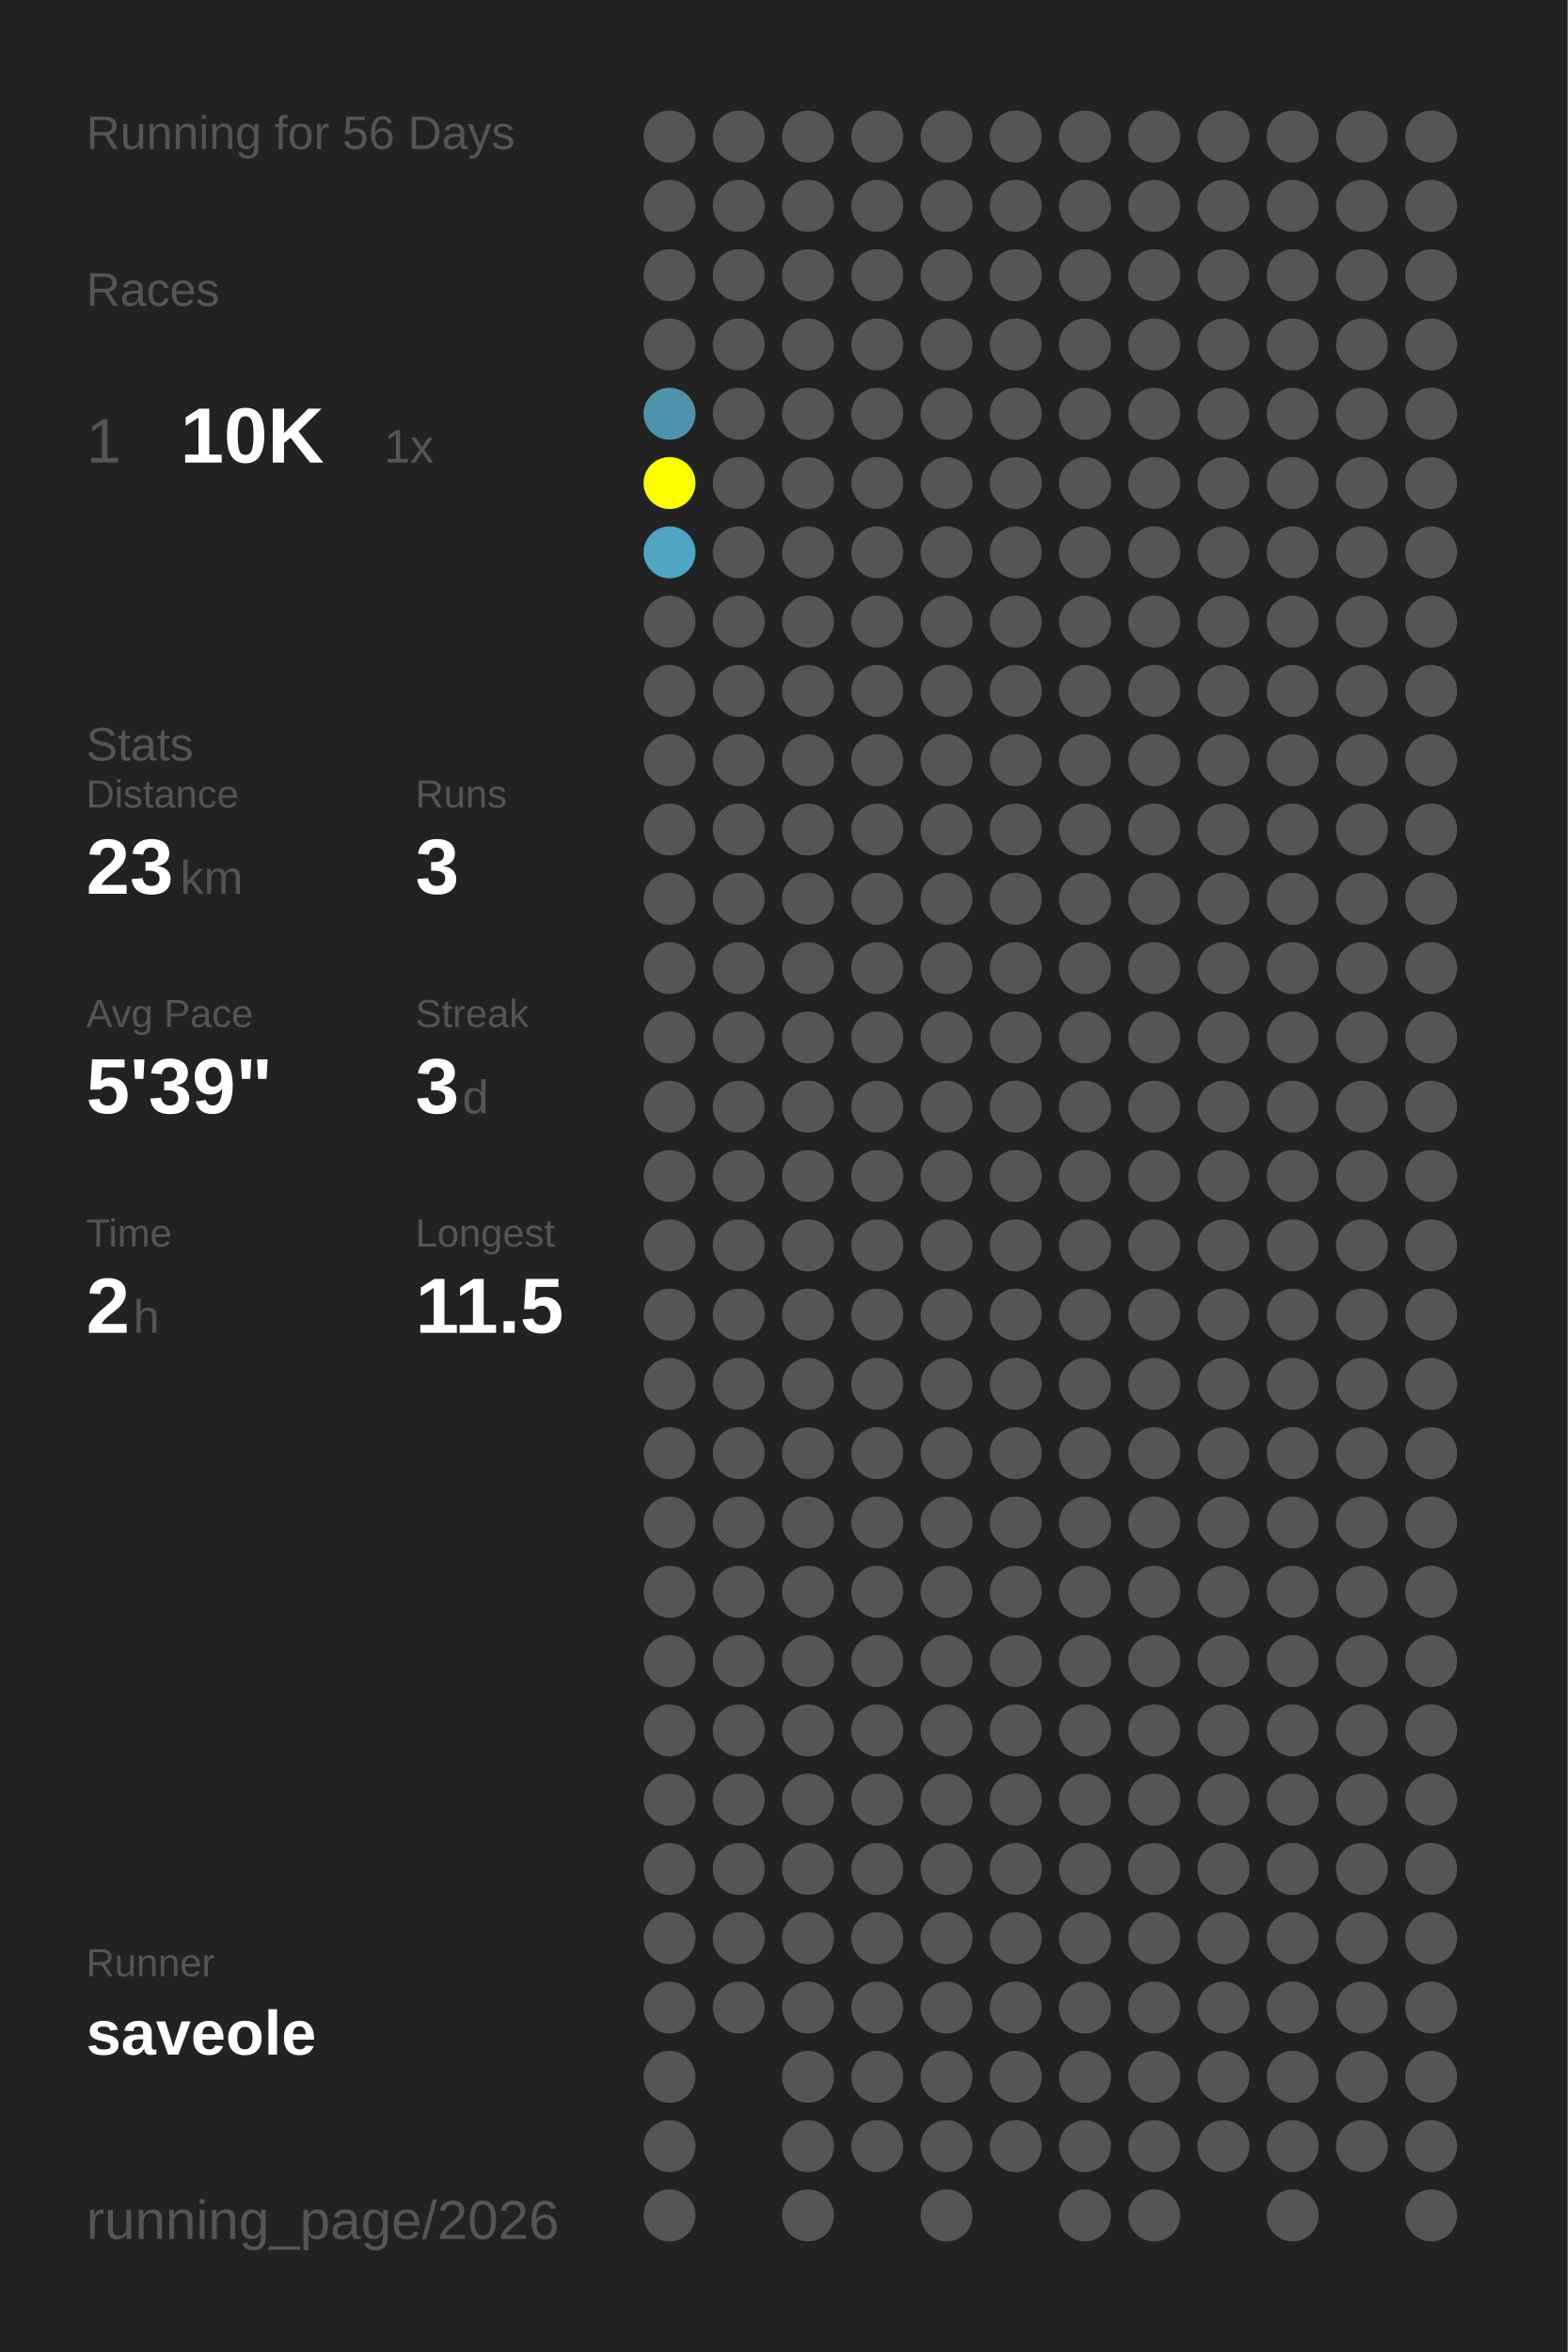
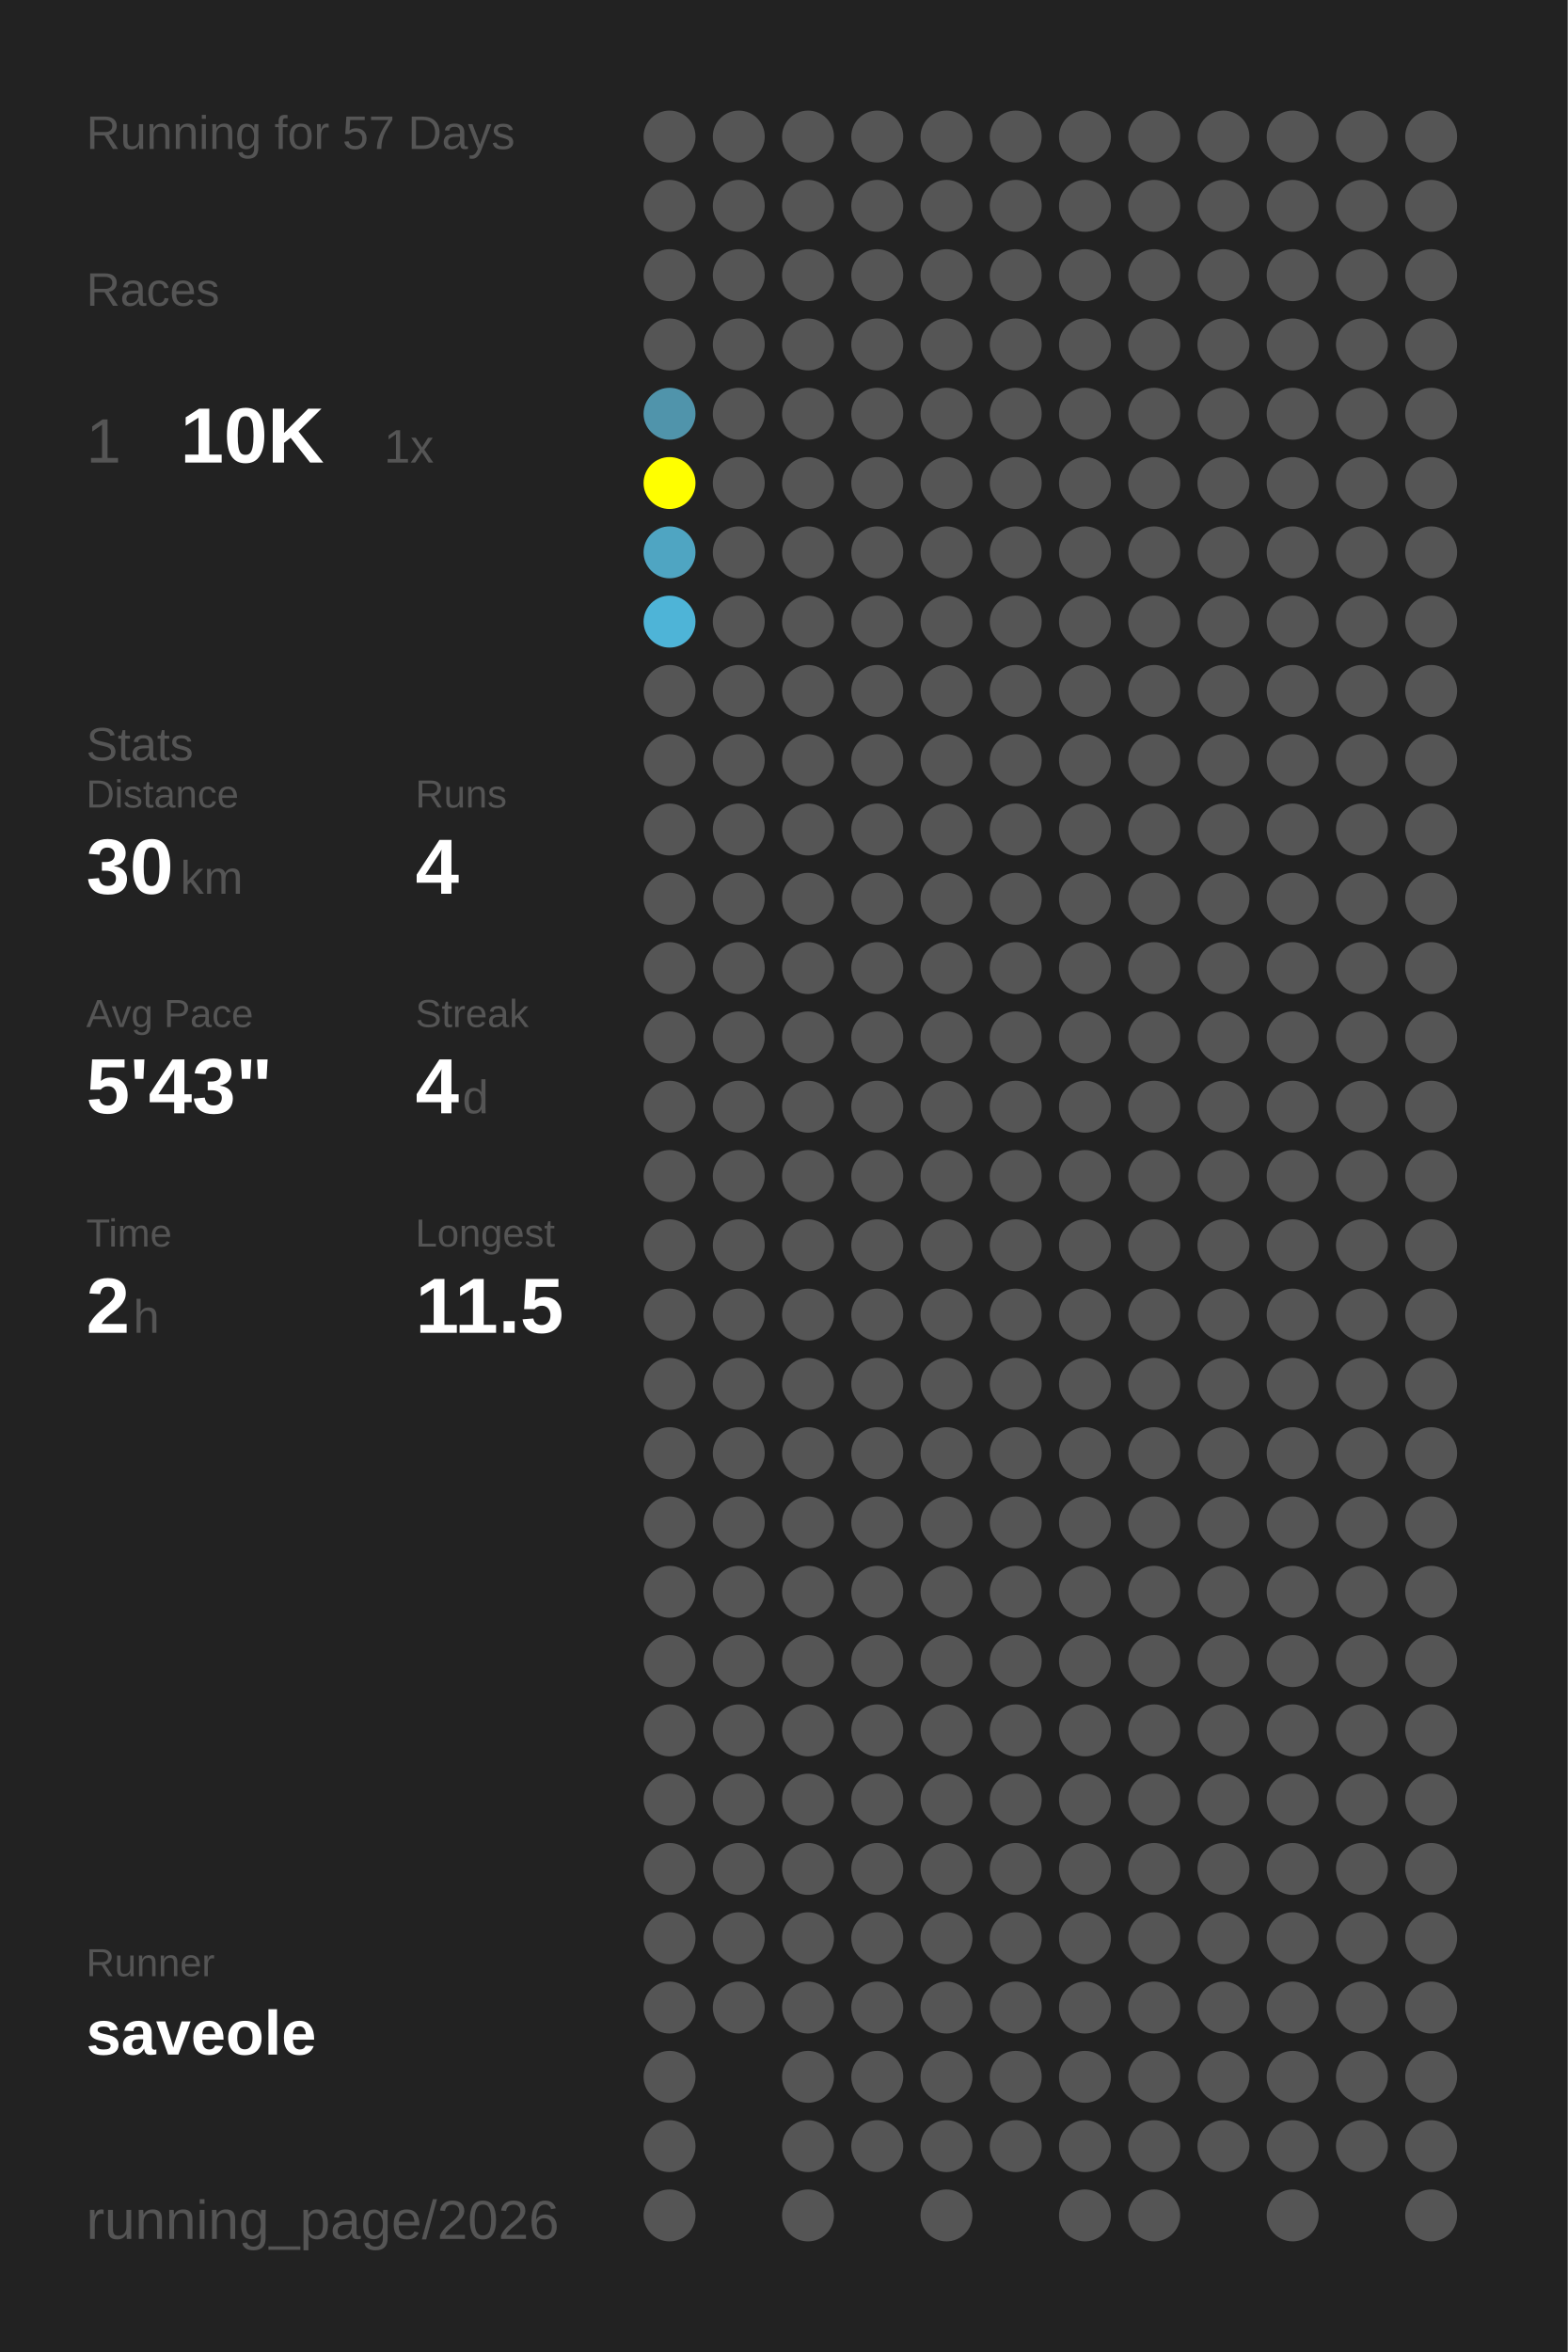
<svg xmlns="http://www.w3.org/2000/svg" baseProfile="full" height="300mm" version="1.1" viewBox="0,0,200,300" width="200mm">
  <defs />
  <rect fill="#222222" height="300" width="200" x="0" y="0" />
-   <text fill="#555555" style="font-size:6px; font-family:Arial;" x="11" y="19">Running for 56 Days</text>
+   <text fill="#555555" style="font-size:6px; font-family:Arial;" x="11" y="19">Running for 57 Days</text>
  <text fill="#555555" style="font-size:6px; font-family:Arial;" x="11" y="39">Races</text>
  <text fill="#555555" style="font-size:8px; font-family:Arial;" x="11" y="59">1</text>
  <text fill="#FFFFFF" style="font-size:10px; font-family:Arial; font-weight:bold;" x="23" y="59">10K</text>
  <text fill="#555555" style="font-size:6px; font-family:Arial;" x="49" y="59">1x</text>
  <text fill="#555555" style="font-size:6px; font-family:Arial;" x="11" y="97">Stats</text>
  <text fill="#555555" style="font-size:5px; font-family:Arial;" x="11" y="103">Distance</text>
-   <text fill="#FFFFFF" style="font-size:10px; font-family:Arial; font-weight:bold;" x="11" y="114">23</text>
+   <text fill="#FFFFFF" style="font-size:10px; font-family:Arial; font-weight:bold;" x="11" y="114">30</text>
  <text fill="#555555" style="font-size:6px; font-family:Arial;" x="23" y="114">km</text>
  <text fill="#555555" style="font-size:5px; font-family:Arial;" x="53" y="103">Runs</text>
-   <text fill="#FFFFFF" style="font-size:10px; font-family:Arial; font-weight:bold;" x="53" y="114">3</text>
+   <text fill="#FFFFFF" style="font-size:10px; font-family:Arial; font-weight:bold;" x="53" y="114">4</text>
  <text fill="#555555" style="font-size:5px; font-family:Arial;" x="11" y="131">Avg Pace</text>
-   <text fill="#FFFFFF" style="font-size:10px; font-family:Arial; font-weight:bold;" x="11" y="142">5'39"</text>
+   <text fill="#FFFFFF" style="font-size:10px; font-family:Arial; font-weight:bold;" x="11" y="142">5'43"</text>
  <text fill="#555555" style="font-size:5px; font-family:Arial;" x="53" y="131">Streak</text>
-   <text fill="#FFFFFF" style="font-size:10px; font-family:Arial; font-weight:bold;" x="53" y="142">3</text>
+   <text fill="#FFFFFF" style="font-size:10px; font-family:Arial; font-weight:bold;" x="53" y="142">4</text>
  <text fill="#555555" style="font-size:6px; font-family:Arial;" x="59" y="142">d</text>
  <text fill="#555555" style="font-size:5px; font-family:Arial;" x="11" y="159">Time</text>
  <text fill="#FFFFFF" style="font-size:10px; font-family:Arial; font-weight:bold;" x="11" y="170">2</text>
  <text fill="#555555" style="font-size:6px; font-family:Arial;" x="17" y="170">h</text>
  <text fill="#555555" style="font-size:5px; font-family:Arial;" x="53" y="159">Longest</text>
  <text fill="#FFFFFF" style="font-size:10px; font-family:Arial; font-weight:bold;" x="53" y="170">11.5</text>
  <text fill="#555555" style="font-size:5px; font-family:Arial;" x="11" y="252.065">Runner</text>
  <text fill="#FFFFFF" style="font-size:8px; font-family:Arial; font-weight:bold;" x="11" y="262.065">saveole</text>
  <text fill="#555555" style="font-size:7px; font-family:Arial;" x="11" y="285.581">running_page/2026</text>
  <circle cx="85.417" cy="17.419" fill="#555555" r="3.312" />
  <circle cx="85.417" cy="26.258" fill="#555555" r="3.312" />
  <circle cx="85.417" cy="35.097" fill="#555555" r="3.312" />
  <circle cx="85.417" cy="43.935" fill="#555555" r="3.312" />
  <circle cx="85.417" cy="52.774" fill="#5094ab" r="3.312" />
  <circle cx="85.417" cy="61.613" fill="#FFFF00" r="3.312" />
  <circle cx="85.417" cy="70.452" fill="#4fa5c2" r="3.312" />
-   <circle cx="85.417" cy="79.29" fill="#555555" r="3.312" />
+   <circle cx="85.417" cy="79.29" fill="#4eb4d7" r="3.312" />
  <circle cx="85.417" cy="88.129" fill="#555555" r="3.312" />
  <circle cx="85.417" cy="96.968" fill="#555555" r="3.312" />
  <circle cx="85.417" cy="105.806" fill="#555555" r="3.312" />
  <circle cx="85.417" cy="114.645" fill="#555555" r="3.312" />
  <circle cx="85.417" cy="123.484" fill="#555555" r="3.312" />
  <circle cx="85.417" cy="132.323" fill="#555555" r="3.312" />
  <circle cx="85.417" cy="141.161" fill="#555555" r="3.312" />
  <circle cx="85.417" cy="150" fill="#555555" r="3.312" />
  <circle cx="85.417" cy="158.839" fill="#555555" r="3.312" />
  <circle cx="85.417" cy="167.677" fill="#555555" r="3.312" />
  <circle cx="85.417" cy="176.516" fill="#555555" r="3.312" />
  <circle cx="85.417" cy="185.355" fill="#555555" r="3.312" />
  <circle cx="85.417" cy="194.194" fill="#555555" r="3.312" />
  <circle cx="85.417" cy="203.032" fill="#555555" r="3.312" />
  <circle cx="85.417" cy="211.871" fill="#555555" r="3.312" />
  <circle cx="85.417" cy="220.71" fill="#555555" r="3.312" />
  <circle cx="85.417" cy="229.548" fill="#555555" r="3.312" />
  <circle cx="85.417" cy="238.387" fill="#555555" r="3.312" />
  <circle cx="85.417" cy="247.226" fill="#555555" r="3.312" />
  <circle cx="85.417" cy="256.065" fill="#555555" r="3.312" />
  <circle cx="85.417" cy="264.903" fill="#555555" r="3.312" />
  <circle cx="85.417" cy="273.742" fill="#555555" r="3.312" />
  <circle cx="85.417" cy="282.581" fill="#555555" r="3.312" />
  <circle cx="94.25" cy="17.419" fill="#555555" r="3.312" />
  <circle cx="94.25" cy="26.258" fill="#555555" r="3.312" />
  <circle cx="94.25" cy="35.097" fill="#555555" r="3.312" />
  <circle cx="94.25" cy="43.935" fill="#555555" r="3.312" />
  <circle cx="94.25" cy="52.774" fill="#555555" r="3.312" />
  <circle cx="94.25" cy="61.613" fill="#555555" r="3.312" />
  <circle cx="94.25" cy="70.452" fill="#555555" r="3.312" />
  <circle cx="94.25" cy="79.29" fill="#555555" r="3.312" />
  <circle cx="94.25" cy="88.129" fill="#555555" r="3.312" />
  <circle cx="94.25" cy="96.968" fill="#555555" r="3.312" />
  <circle cx="94.25" cy="105.806" fill="#555555" r="3.312" />
  <circle cx="94.25" cy="114.645" fill="#555555" r="3.312" />
  <circle cx="94.25" cy="123.484" fill="#555555" r="3.312" />
  <circle cx="94.25" cy="132.323" fill="#555555" r="3.312" />
  <circle cx="94.25" cy="141.161" fill="#555555" r="3.312" />
  <circle cx="94.25" cy="150" fill="#555555" r="3.312" />
  <circle cx="94.25" cy="158.839" fill="#555555" r="3.312" />
  <circle cx="94.25" cy="167.677" fill="#555555" r="3.312" />
  <circle cx="94.25" cy="176.516" fill="#555555" r="3.312" />
  <circle cx="94.25" cy="185.355" fill="#555555" r="3.312" />
  <circle cx="94.25" cy="194.194" fill="#555555" r="3.312" />
  <circle cx="94.25" cy="203.032" fill="#555555" r="3.312" />
  <circle cx="94.25" cy="211.871" fill="#555555" r="3.312" />
  <circle cx="94.25" cy="220.71" fill="#555555" r="3.312" />
  <circle cx="94.25" cy="229.548" fill="#555555" r="3.312" />
  <circle cx="94.25" cy="238.387" fill="#555555" r="3.312" />
  <circle cx="94.25" cy="247.226" fill="#555555" r="3.312" />
  <circle cx="94.25" cy="256.065" fill="#555555" r="3.312" />
  <circle cx="103.083" cy="17.419" fill="#555555" r="3.312" />
  <circle cx="103.083" cy="26.258" fill="#555555" r="3.312" />
  <circle cx="103.083" cy="35.097" fill="#555555" r="3.312" />
  <circle cx="103.083" cy="43.935" fill="#555555" r="3.312" />
  <circle cx="103.083" cy="52.774" fill="#555555" r="3.312" />
  <circle cx="103.083" cy="61.613" fill="#555555" r="3.312" />
  <circle cx="103.083" cy="70.452" fill="#555555" r="3.312" />
  <circle cx="103.083" cy="79.29" fill="#555555" r="3.312" />
  <circle cx="103.083" cy="88.129" fill="#555555" r="3.312" />
  <circle cx="103.083" cy="96.968" fill="#555555" r="3.312" />
  <circle cx="103.083" cy="105.806" fill="#555555" r="3.312" />
  <circle cx="103.083" cy="114.645" fill="#555555" r="3.312" />
  <circle cx="103.083" cy="123.484" fill="#555555" r="3.312" />
  <circle cx="103.083" cy="132.323" fill="#555555" r="3.312" />
  <circle cx="103.083" cy="141.161" fill="#555555" r="3.312" />
  <circle cx="103.083" cy="150" fill="#555555" r="3.312" />
  <circle cx="103.083" cy="158.839" fill="#555555" r="3.312" />
  <circle cx="103.083" cy="167.677" fill="#555555" r="3.312" />
  <circle cx="103.083" cy="176.516" fill="#555555" r="3.312" />
  <circle cx="103.083" cy="185.355" fill="#555555" r="3.312" />
  <circle cx="103.083" cy="194.194" fill="#555555" r="3.312" />
  <circle cx="103.083" cy="203.032" fill="#555555" r="3.312" />
  <circle cx="103.083" cy="211.871" fill="#555555" r="3.312" />
  <circle cx="103.083" cy="220.71" fill="#555555" r="3.312" />
  <circle cx="103.083" cy="229.548" fill="#555555" r="3.312" />
  <circle cx="103.083" cy="238.387" fill="#555555" r="3.312" />
  <circle cx="103.083" cy="247.226" fill="#555555" r="3.312" />
  <circle cx="103.083" cy="256.065" fill="#555555" r="3.312" />
  <circle cx="103.083" cy="264.903" fill="#555555" r="3.312" />
  <circle cx="103.083" cy="273.742" fill="#555555" r="3.312" />
  <circle cx="103.083" cy="282.581" fill="#555555" r="3.312" />
  <circle cx="111.917" cy="17.419" fill="#555555" r="3.312" />
  <circle cx="111.917" cy="26.258" fill="#555555" r="3.312" />
  <circle cx="111.917" cy="35.097" fill="#555555" r="3.312" />
  <circle cx="111.917" cy="43.935" fill="#555555" r="3.312" />
  <circle cx="111.917" cy="52.774" fill="#555555" r="3.312" />
  <circle cx="111.917" cy="61.613" fill="#555555" r="3.312" />
  <circle cx="111.917" cy="70.452" fill="#555555" r="3.312" />
  <circle cx="111.917" cy="79.29" fill="#555555" r="3.312" />
  <circle cx="111.917" cy="88.129" fill="#555555" r="3.312" />
  <circle cx="111.917" cy="96.968" fill="#555555" r="3.312" />
  <circle cx="111.917" cy="105.806" fill="#555555" r="3.312" />
  <circle cx="111.917" cy="114.645" fill="#555555" r="3.312" />
  <circle cx="111.917" cy="123.484" fill="#555555" r="3.312" />
  <circle cx="111.917" cy="132.323" fill="#555555" r="3.312" />
  <circle cx="111.917" cy="141.161" fill="#555555" r="3.312" />
  <circle cx="111.917" cy="150" fill="#555555" r="3.312" />
  <circle cx="111.917" cy="158.839" fill="#555555" r="3.312" />
  <circle cx="111.917" cy="167.677" fill="#555555" r="3.312" />
  <circle cx="111.917" cy="176.516" fill="#555555" r="3.312" />
  <circle cx="111.917" cy="185.355" fill="#555555" r="3.312" />
  <circle cx="111.917" cy="194.194" fill="#555555" r="3.312" />
  <circle cx="111.917" cy="203.032" fill="#555555" r="3.312" />
  <circle cx="111.917" cy="211.871" fill="#555555" r="3.312" />
  <circle cx="111.917" cy="220.71" fill="#555555" r="3.312" />
  <circle cx="111.917" cy="229.548" fill="#555555" r="3.312" />
  <circle cx="111.917" cy="238.387" fill="#555555" r="3.312" />
  <circle cx="111.917" cy="247.226" fill="#555555" r="3.312" />
  <circle cx="111.917" cy="256.065" fill="#555555" r="3.312" />
  <circle cx="111.917" cy="264.903" fill="#555555" r="3.312" />
  <circle cx="111.917" cy="273.742" fill="#555555" r="3.312" />
  <circle cx="120.75" cy="17.419" fill="#555555" r="3.312" />
  <circle cx="120.75" cy="26.258" fill="#555555" r="3.312" />
  <circle cx="120.75" cy="35.097" fill="#555555" r="3.312" />
  <circle cx="120.75" cy="43.935" fill="#555555" r="3.312" />
  <circle cx="120.75" cy="52.774" fill="#555555" r="3.312" />
  <circle cx="120.75" cy="61.613" fill="#555555" r="3.312" />
  <circle cx="120.75" cy="70.452" fill="#555555" r="3.312" />
  <circle cx="120.75" cy="79.29" fill="#555555" r="3.312" />
  <circle cx="120.75" cy="88.129" fill="#555555" r="3.312" />
  <circle cx="120.75" cy="96.968" fill="#555555" r="3.312" />
  <circle cx="120.75" cy="105.806" fill="#555555" r="3.312" />
  <circle cx="120.75" cy="114.645" fill="#555555" r="3.312" />
  <circle cx="120.75" cy="123.484" fill="#555555" r="3.312" />
  <circle cx="120.75" cy="132.323" fill="#555555" r="3.312" />
  <circle cx="120.75" cy="141.161" fill="#555555" r="3.312" />
  <circle cx="120.75" cy="150" fill="#555555" r="3.312" />
  <circle cx="120.75" cy="158.839" fill="#555555" r="3.312" />
  <circle cx="120.75" cy="167.677" fill="#555555" r="3.312" />
  <circle cx="120.75" cy="176.516" fill="#555555" r="3.312" />
  <circle cx="120.75" cy="185.355" fill="#555555" r="3.312" />
  <circle cx="120.75" cy="194.194" fill="#555555" r="3.312" />
  <circle cx="120.75" cy="203.032" fill="#555555" r="3.312" />
  <circle cx="120.75" cy="211.871" fill="#555555" r="3.312" />
  <circle cx="120.75" cy="220.71" fill="#555555" r="3.312" />
  <circle cx="120.75" cy="229.548" fill="#555555" r="3.312" />
  <circle cx="120.75" cy="238.387" fill="#555555" r="3.312" />
  <circle cx="120.75" cy="247.226" fill="#555555" r="3.312" />
  <circle cx="120.75" cy="256.065" fill="#555555" r="3.312" />
  <circle cx="120.75" cy="264.903" fill="#555555" r="3.312" />
  <circle cx="120.75" cy="273.742" fill="#555555" r="3.312" />
  <circle cx="120.75" cy="282.581" fill="#555555" r="3.312" />
  <circle cx="129.583" cy="17.419" fill="#555555" r="3.312" />
  <circle cx="129.583" cy="26.258" fill="#555555" r="3.312" />
  <circle cx="129.583" cy="35.097" fill="#555555" r="3.312" />
  <circle cx="129.583" cy="43.935" fill="#555555" r="3.312" />
  <circle cx="129.583" cy="52.774" fill="#555555" r="3.312" />
  <circle cx="129.583" cy="61.613" fill="#555555" r="3.312" />
  <circle cx="129.583" cy="70.452" fill="#555555" r="3.312" />
  <circle cx="129.583" cy="79.29" fill="#555555" r="3.312" />
  <circle cx="129.583" cy="88.129" fill="#555555" r="3.312" />
  <circle cx="129.583" cy="96.968" fill="#555555" r="3.312" />
  <circle cx="129.583" cy="105.806" fill="#555555" r="3.312" />
  <circle cx="129.583" cy="114.645" fill="#555555" r="3.312" />
  <circle cx="129.583" cy="123.484" fill="#555555" r="3.312" />
  <circle cx="129.583" cy="132.323" fill="#555555" r="3.312" />
  <circle cx="129.583" cy="141.161" fill="#555555" r="3.312" />
  <circle cx="129.583" cy="150" fill="#555555" r="3.312" />
  <circle cx="129.583" cy="158.839" fill="#555555" r="3.312" />
  <circle cx="129.583" cy="167.677" fill="#555555" r="3.312" />
  <circle cx="129.583" cy="176.516" fill="#555555" r="3.312" />
  <circle cx="129.583" cy="185.355" fill="#555555" r="3.312" />
  <circle cx="129.583" cy="194.194" fill="#555555" r="3.312" />
  <circle cx="129.583" cy="203.032" fill="#555555" r="3.312" />
  <circle cx="129.583" cy="211.871" fill="#555555" r="3.312" />
  <circle cx="129.583" cy="220.71" fill="#555555" r="3.312" />
  <circle cx="129.583" cy="229.548" fill="#555555" r="3.312" />
  <circle cx="129.583" cy="238.387" fill="#555555" r="3.312" />
  <circle cx="129.583" cy="247.226" fill="#555555" r="3.312" />
  <circle cx="129.583" cy="256.065" fill="#555555" r="3.312" />
  <circle cx="129.583" cy="264.903" fill="#555555" r="3.312" />
  <circle cx="129.583" cy="273.742" fill="#555555" r="3.312" />
  <circle cx="138.417" cy="17.419" fill="#555555" r="3.312" />
  <circle cx="138.417" cy="26.258" fill="#555555" r="3.312" />
  <circle cx="138.417" cy="35.097" fill="#555555" r="3.312" />
  <circle cx="138.417" cy="43.935" fill="#555555" r="3.312" />
  <circle cx="138.417" cy="52.774" fill="#555555" r="3.312" />
  <circle cx="138.417" cy="61.613" fill="#555555" r="3.312" />
  <circle cx="138.417" cy="70.452" fill="#555555" r="3.312" />
  <circle cx="138.417" cy="79.29" fill="#555555" r="3.312" />
  <circle cx="138.417" cy="88.129" fill="#555555" r="3.312" />
  <circle cx="138.417" cy="96.968" fill="#555555" r="3.312" />
  <circle cx="138.417" cy="105.806" fill="#555555" r="3.312" />
  <circle cx="138.417" cy="114.645" fill="#555555" r="3.312" />
  <circle cx="138.417" cy="123.484" fill="#555555" r="3.312" />
  <circle cx="138.417" cy="132.323" fill="#555555" r="3.312" />
  <circle cx="138.417" cy="141.161" fill="#555555" r="3.312" />
  <circle cx="138.417" cy="150" fill="#555555" r="3.312" />
  <circle cx="138.417" cy="158.839" fill="#555555" r="3.312" />
  <circle cx="138.417" cy="167.677" fill="#555555" r="3.312" />
  <circle cx="138.417" cy="176.516" fill="#555555" r="3.312" />
  <circle cx="138.417" cy="185.355" fill="#555555" r="3.312" />
  <circle cx="138.417" cy="194.194" fill="#555555" r="3.312" />
  <circle cx="138.417" cy="203.032" fill="#555555" r="3.312" />
  <circle cx="138.417" cy="211.871" fill="#555555" r="3.312" />
  <circle cx="138.417" cy="220.71" fill="#555555" r="3.312" />
  <circle cx="138.417" cy="229.548" fill="#555555" r="3.312" />
  <circle cx="138.417" cy="238.387" fill="#555555" r="3.312" />
  <circle cx="138.417" cy="247.226" fill="#555555" r="3.312" />
  <circle cx="138.417" cy="256.065" fill="#555555" r="3.312" />
  <circle cx="138.417" cy="264.903" fill="#555555" r="3.312" />
  <circle cx="138.417" cy="273.742" fill="#555555" r="3.312" />
  <circle cx="138.417" cy="282.581" fill="#555555" r="3.312" />
  <circle cx="147.25" cy="17.419" fill="#555555" r="3.312" />
  <circle cx="147.25" cy="26.258" fill="#555555" r="3.312" />
  <circle cx="147.25" cy="35.097" fill="#555555" r="3.312" />
  <circle cx="147.25" cy="43.935" fill="#555555" r="3.312" />
  <circle cx="147.25" cy="52.774" fill="#555555" r="3.312" />
  <circle cx="147.25" cy="61.613" fill="#555555" r="3.312" />
  <circle cx="147.25" cy="70.452" fill="#555555" r="3.312" />
  <circle cx="147.25" cy="79.29" fill="#555555" r="3.312" />
  <circle cx="147.25" cy="88.129" fill="#555555" r="3.312" />
  <circle cx="147.25" cy="96.968" fill="#555555" r="3.312" />
  <circle cx="147.25" cy="105.806" fill="#555555" r="3.312" />
  <circle cx="147.25" cy="114.645" fill="#555555" r="3.312" />
  <circle cx="147.25" cy="123.484" fill="#555555" r="3.312" />
  <circle cx="147.25" cy="132.323" fill="#555555" r="3.312" />
  <circle cx="147.25" cy="141.161" fill="#555555" r="3.312" />
  <circle cx="147.25" cy="150" fill="#555555" r="3.312" />
  <circle cx="147.25" cy="158.839" fill="#555555" r="3.312" />
  <circle cx="147.25" cy="167.677" fill="#555555" r="3.312" />
  <circle cx="147.25" cy="176.516" fill="#555555" r="3.312" />
  <circle cx="147.25" cy="185.355" fill="#555555" r="3.312" />
  <circle cx="147.25" cy="194.194" fill="#555555" r="3.312" />
  <circle cx="147.25" cy="203.032" fill="#555555" r="3.312" />
  <circle cx="147.25" cy="211.871" fill="#555555" r="3.312" />
  <circle cx="147.25" cy="220.71" fill="#555555" r="3.312" />
  <circle cx="147.25" cy="229.548" fill="#555555" r="3.312" />
  <circle cx="147.25" cy="238.387" fill="#555555" r="3.312" />
  <circle cx="147.25" cy="247.226" fill="#555555" r="3.312" />
  <circle cx="147.25" cy="256.065" fill="#555555" r="3.312" />
  <circle cx="147.25" cy="264.903" fill="#555555" r="3.312" />
  <circle cx="147.25" cy="273.742" fill="#555555" r="3.312" />
  <circle cx="147.25" cy="282.581" fill="#555555" r="3.312" />
  <circle cx="156.083" cy="17.419" fill="#555555" r="3.312" />
  <circle cx="156.083" cy="26.258" fill="#555555" r="3.312" />
  <circle cx="156.083" cy="35.097" fill="#555555" r="3.312" />
  <circle cx="156.083" cy="43.935" fill="#555555" r="3.312" />
  <circle cx="156.083" cy="52.774" fill="#555555" r="3.312" />
  <circle cx="156.083" cy="61.613" fill="#555555" r="3.312" />
  <circle cx="156.083" cy="70.452" fill="#555555" r="3.312" />
  <circle cx="156.083" cy="79.29" fill="#555555" r="3.312" />
  <circle cx="156.083" cy="88.129" fill="#555555" r="3.312" />
  <circle cx="156.083" cy="96.968" fill="#555555" r="3.312" />
  <circle cx="156.083" cy="105.806" fill="#555555" r="3.312" />
  <circle cx="156.083" cy="114.645" fill="#555555" r="3.312" />
  <circle cx="156.083" cy="123.484" fill="#555555" r="3.312" />
  <circle cx="156.083" cy="132.323" fill="#555555" r="3.312" />
  <circle cx="156.083" cy="141.161" fill="#555555" r="3.312" />
  <circle cx="156.083" cy="150" fill="#555555" r="3.312" />
  <circle cx="156.083" cy="158.839" fill="#555555" r="3.312" />
  <circle cx="156.083" cy="167.677" fill="#555555" r="3.312" />
  <circle cx="156.083" cy="176.516" fill="#555555" r="3.312" />
  <circle cx="156.083" cy="185.355" fill="#555555" r="3.312" />
  <circle cx="156.083" cy="194.194" fill="#555555" r="3.312" />
  <circle cx="156.083" cy="203.032" fill="#555555" r="3.312" />
  <circle cx="156.083" cy="211.871" fill="#555555" r="3.312" />
  <circle cx="156.083" cy="220.71" fill="#555555" r="3.312" />
  <circle cx="156.083" cy="229.548" fill="#555555" r="3.312" />
  <circle cx="156.083" cy="238.387" fill="#555555" r="3.312" />
  <circle cx="156.083" cy="247.226" fill="#555555" r="3.312" />
  <circle cx="156.083" cy="256.065" fill="#555555" r="3.312" />
  <circle cx="156.083" cy="264.903" fill="#555555" r="3.312" />
  <circle cx="156.083" cy="273.742" fill="#555555" r="3.312" />
  <circle cx="164.917" cy="17.419" fill="#555555" r="3.312" />
  <circle cx="164.917" cy="26.258" fill="#555555" r="3.312" />
  <circle cx="164.917" cy="35.097" fill="#555555" r="3.312" />
  <circle cx="164.917" cy="43.935" fill="#555555" r="3.312" />
  <circle cx="164.917" cy="52.774" fill="#555555" r="3.312" />
  <circle cx="164.917" cy="61.613" fill="#555555" r="3.312" />
  <circle cx="164.917" cy="70.452" fill="#555555" r="3.312" />
  <circle cx="164.917" cy="79.29" fill="#555555" r="3.312" />
  <circle cx="164.917" cy="88.129" fill="#555555" r="3.312" />
  <circle cx="164.917" cy="96.968" fill="#555555" r="3.312" />
  <circle cx="164.917" cy="105.806" fill="#555555" r="3.312" />
  <circle cx="164.917" cy="114.645" fill="#555555" r="3.312" />
  <circle cx="164.917" cy="123.484" fill="#555555" r="3.312" />
  <circle cx="164.917" cy="132.323" fill="#555555" r="3.312" />
  <circle cx="164.917" cy="141.161" fill="#555555" r="3.312" />
  <circle cx="164.917" cy="150" fill="#555555" r="3.312" />
  <circle cx="164.917" cy="158.839" fill="#555555" r="3.312" />
  <circle cx="164.917" cy="167.677" fill="#555555" r="3.312" />
  <circle cx="164.917" cy="176.516" fill="#555555" r="3.312" />
  <circle cx="164.917" cy="185.355" fill="#555555" r="3.312" />
  <circle cx="164.917" cy="194.194" fill="#555555" r="3.312" />
  <circle cx="164.917" cy="203.032" fill="#555555" r="3.312" />
  <circle cx="164.917" cy="211.871" fill="#555555" r="3.312" />
  <circle cx="164.917" cy="220.71" fill="#555555" r="3.312" />
  <circle cx="164.917" cy="229.548" fill="#555555" r="3.312" />
  <circle cx="164.917" cy="238.387" fill="#555555" r="3.312" />
  <circle cx="164.917" cy="247.226" fill="#555555" r="3.312" />
  <circle cx="164.917" cy="256.065" fill="#555555" r="3.312" />
  <circle cx="164.917" cy="264.903" fill="#555555" r="3.312" />
  <circle cx="164.917" cy="273.742" fill="#555555" r="3.312" />
  <circle cx="164.917" cy="282.581" fill="#555555" r="3.312" />
  <circle cx="173.75" cy="17.419" fill="#555555" r="3.312" />
  <circle cx="173.75" cy="26.258" fill="#555555" r="3.312" />
  <circle cx="173.75" cy="35.097" fill="#555555" r="3.312" />
  <circle cx="173.75" cy="43.935" fill="#555555" r="3.312" />
  <circle cx="173.75" cy="52.774" fill="#555555" r="3.312" />
  <circle cx="173.75" cy="61.613" fill="#555555" r="3.312" />
  <circle cx="173.75" cy="70.452" fill="#555555" r="3.312" />
  <circle cx="173.75" cy="79.29" fill="#555555" r="3.312" />
  <circle cx="173.75" cy="88.129" fill="#555555" r="3.312" />
  <circle cx="173.75" cy="96.968" fill="#555555" r="3.312" />
  <circle cx="173.75" cy="105.806" fill="#555555" r="3.312" />
  <circle cx="173.75" cy="114.645" fill="#555555" r="3.312" />
  <circle cx="173.75" cy="123.484" fill="#555555" r="3.312" />
  <circle cx="173.75" cy="132.323" fill="#555555" r="3.312" />
  <circle cx="173.75" cy="141.161" fill="#555555" r="3.312" />
  <circle cx="173.75" cy="150" fill="#555555" r="3.312" />
  <circle cx="173.75" cy="158.839" fill="#555555" r="3.312" />
  <circle cx="173.75" cy="167.677" fill="#555555" r="3.312" />
  <circle cx="173.75" cy="176.516" fill="#555555" r="3.312" />
  <circle cx="173.75" cy="185.355" fill="#555555" r="3.312" />
  <circle cx="173.75" cy="194.194" fill="#555555" r="3.312" />
  <circle cx="173.75" cy="203.032" fill="#555555" r="3.312" />
  <circle cx="173.75" cy="211.871" fill="#555555" r="3.312" />
  <circle cx="173.75" cy="220.71" fill="#555555" r="3.312" />
  <circle cx="173.75" cy="229.548" fill="#555555" r="3.312" />
  <circle cx="173.75" cy="238.387" fill="#555555" r="3.312" />
  <circle cx="173.75" cy="247.226" fill="#555555" r="3.312" />
  <circle cx="173.75" cy="256.065" fill="#555555" r="3.312" />
  <circle cx="173.75" cy="264.903" fill="#555555" r="3.312" />
  <circle cx="173.75" cy="273.742" fill="#555555" r="3.312" />
  <circle cx="182.583" cy="17.419" fill="#555555" r="3.312" />
  <circle cx="182.583" cy="26.258" fill="#555555" r="3.312" />
  <circle cx="182.583" cy="35.097" fill="#555555" r="3.312" />
  <circle cx="182.583" cy="43.935" fill="#555555" r="3.312" />
  <circle cx="182.583" cy="52.774" fill="#555555" r="3.312" />
  <circle cx="182.583" cy="61.613" fill="#555555" r="3.312" />
  <circle cx="182.583" cy="70.452" fill="#555555" r="3.312" />
  <circle cx="182.583" cy="79.29" fill="#555555" r="3.312" />
  <circle cx="182.583" cy="88.129" fill="#555555" r="3.312" />
  <circle cx="182.583" cy="96.968" fill="#555555" r="3.312" />
  <circle cx="182.583" cy="105.806" fill="#555555" r="3.312" />
  <circle cx="182.583" cy="114.645" fill="#555555" r="3.312" />
  <circle cx="182.583" cy="123.484" fill="#555555" r="3.312" />
  <circle cx="182.583" cy="132.323" fill="#555555" r="3.312" />
  <circle cx="182.583" cy="141.161" fill="#555555" r="3.312" />
  <circle cx="182.583" cy="150" fill="#555555" r="3.312" />
  <circle cx="182.583" cy="158.839" fill="#555555" r="3.312" />
  <circle cx="182.583" cy="167.677" fill="#555555" r="3.312" />
  <circle cx="182.583" cy="176.516" fill="#555555" r="3.312" />
  <circle cx="182.583" cy="185.355" fill="#555555" r="3.312" />
  <circle cx="182.583" cy="194.194" fill="#555555" r="3.312" />
  <circle cx="182.583" cy="203.032" fill="#555555" r="3.312" />
  <circle cx="182.583" cy="211.871" fill="#555555" r="3.312" />
  <circle cx="182.583" cy="220.71" fill="#555555" r="3.312" />
  <circle cx="182.583" cy="229.548" fill="#555555" r="3.312" />
  <circle cx="182.583" cy="238.387" fill="#555555" r="3.312" />
  <circle cx="182.583" cy="247.226" fill="#555555" r="3.312" />
  <circle cx="182.583" cy="256.065" fill="#555555" r="3.312" />
  <circle cx="182.583" cy="264.903" fill="#555555" r="3.312" />
  <circle cx="182.583" cy="273.742" fill="#555555" r="3.312" />
  <circle cx="182.583" cy="282.581" fill="#555555" r="3.312" />
</svg>
